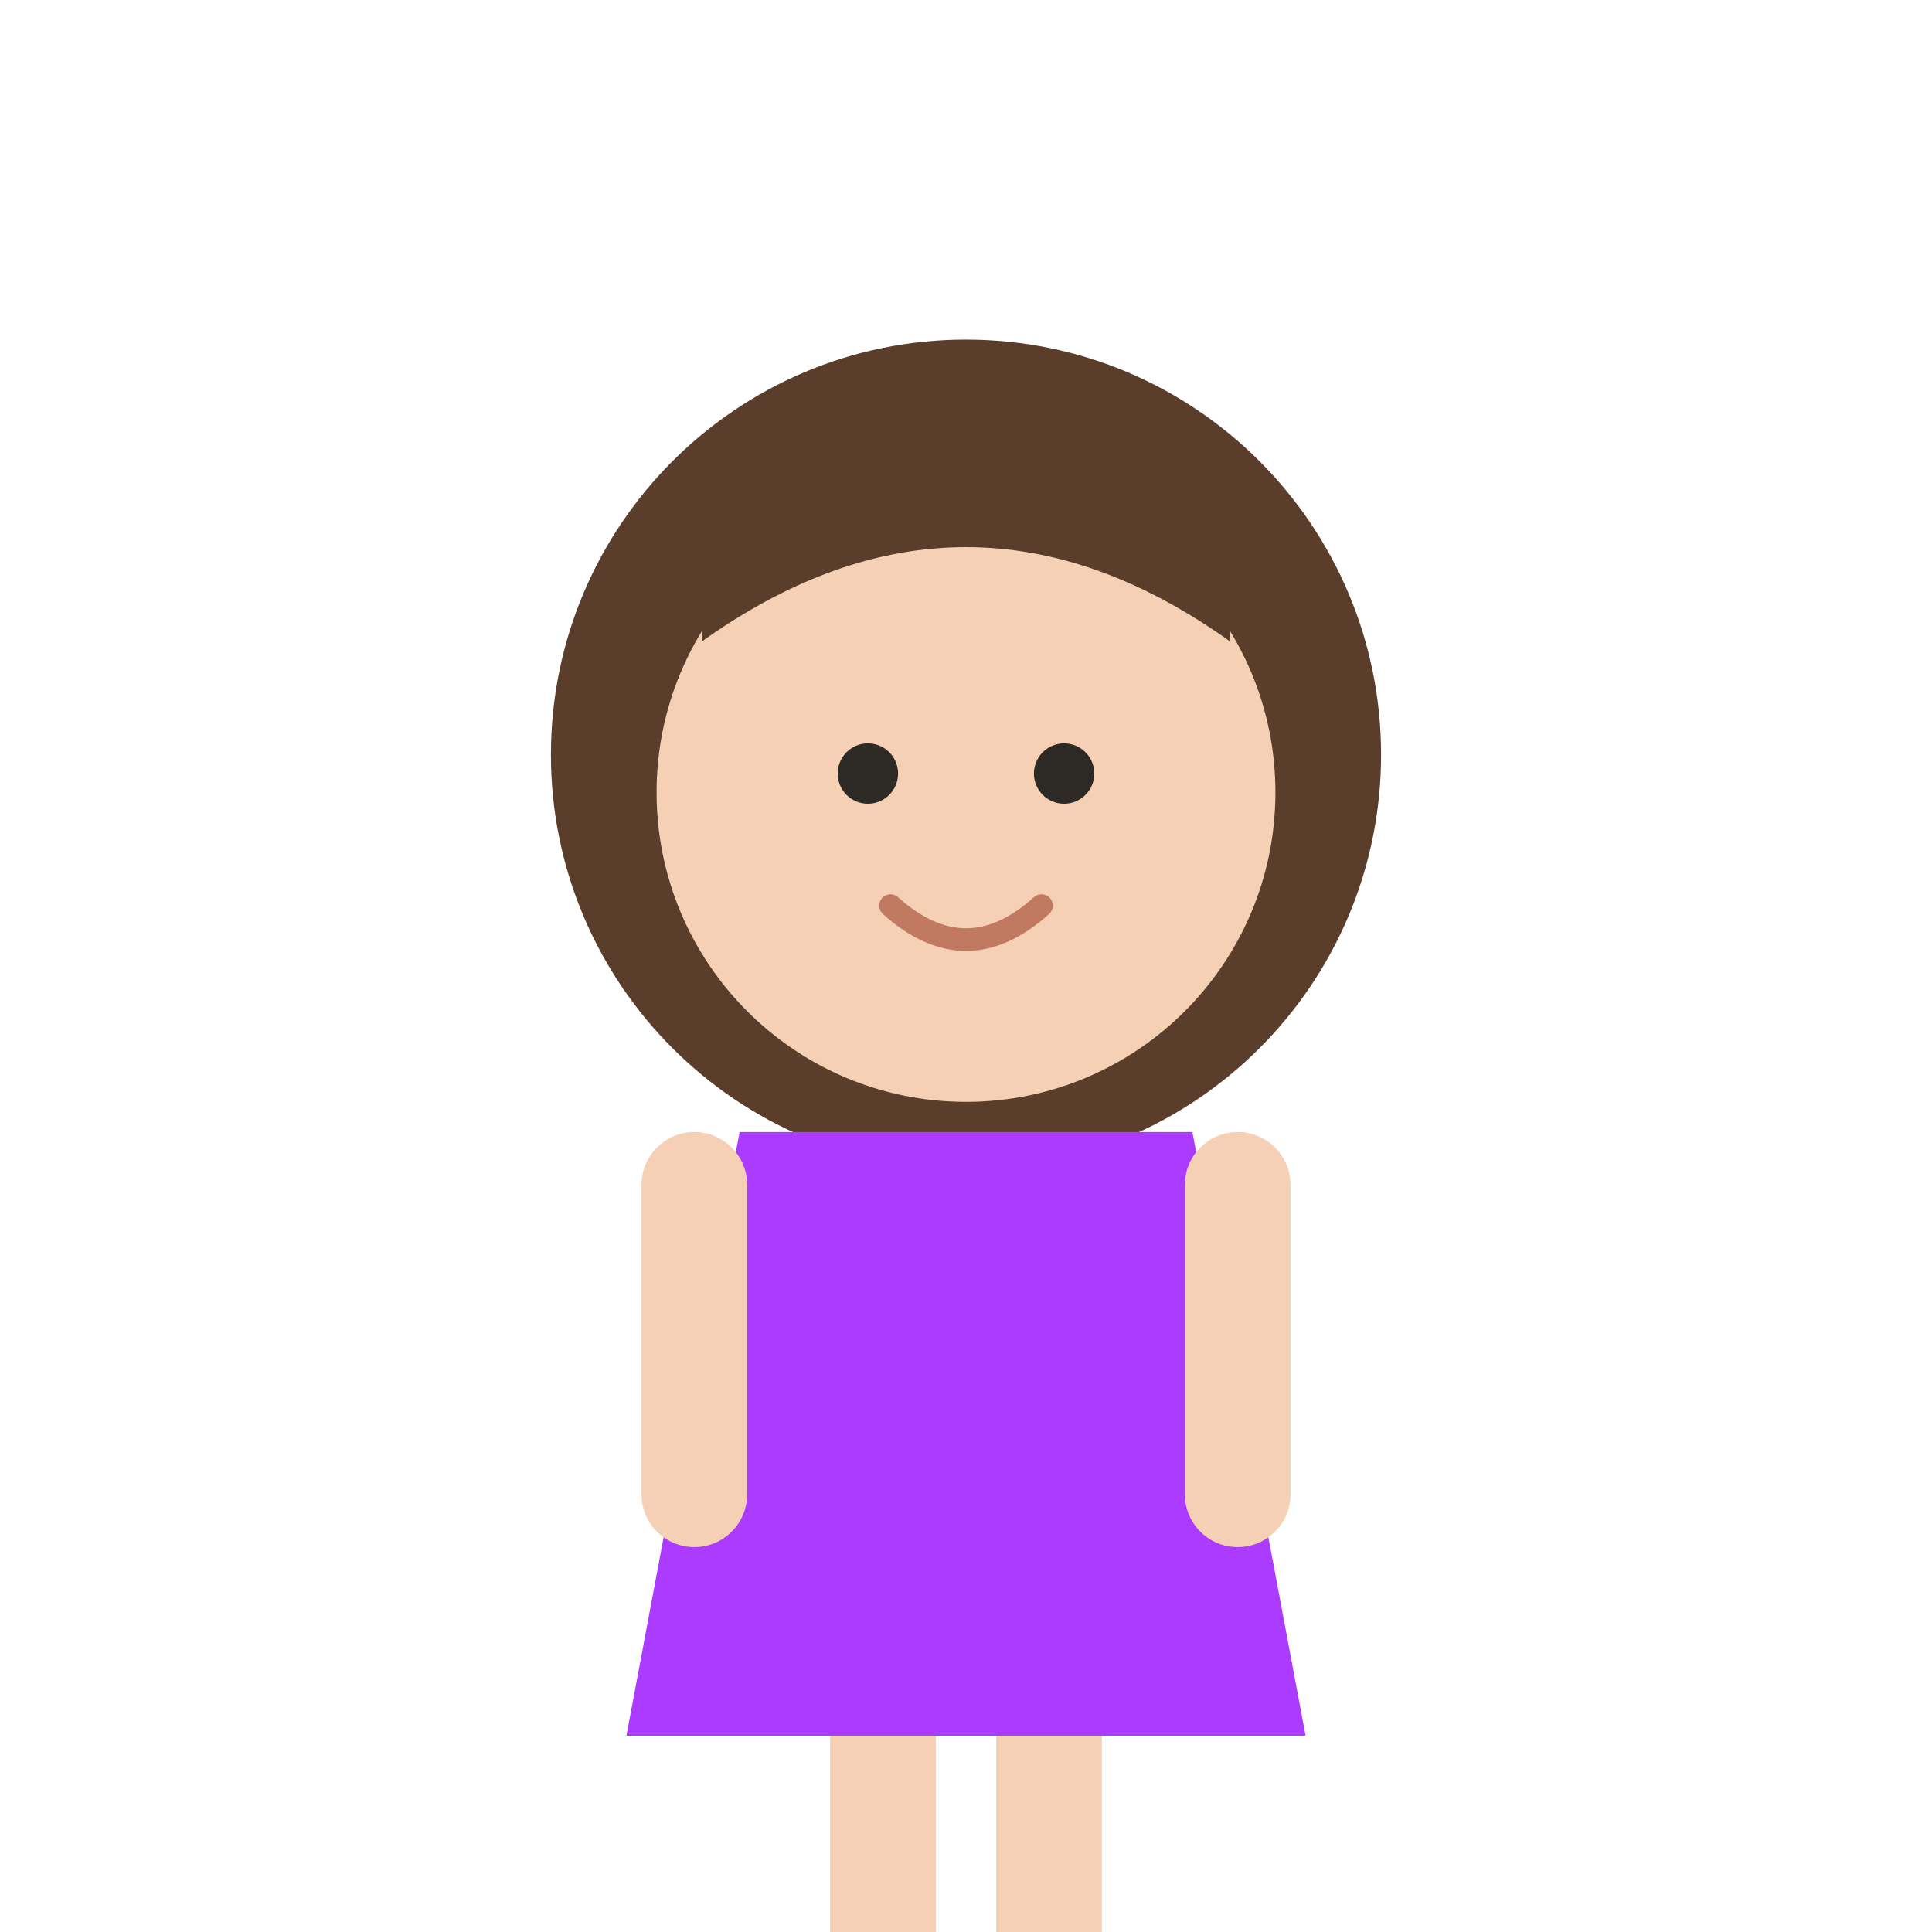
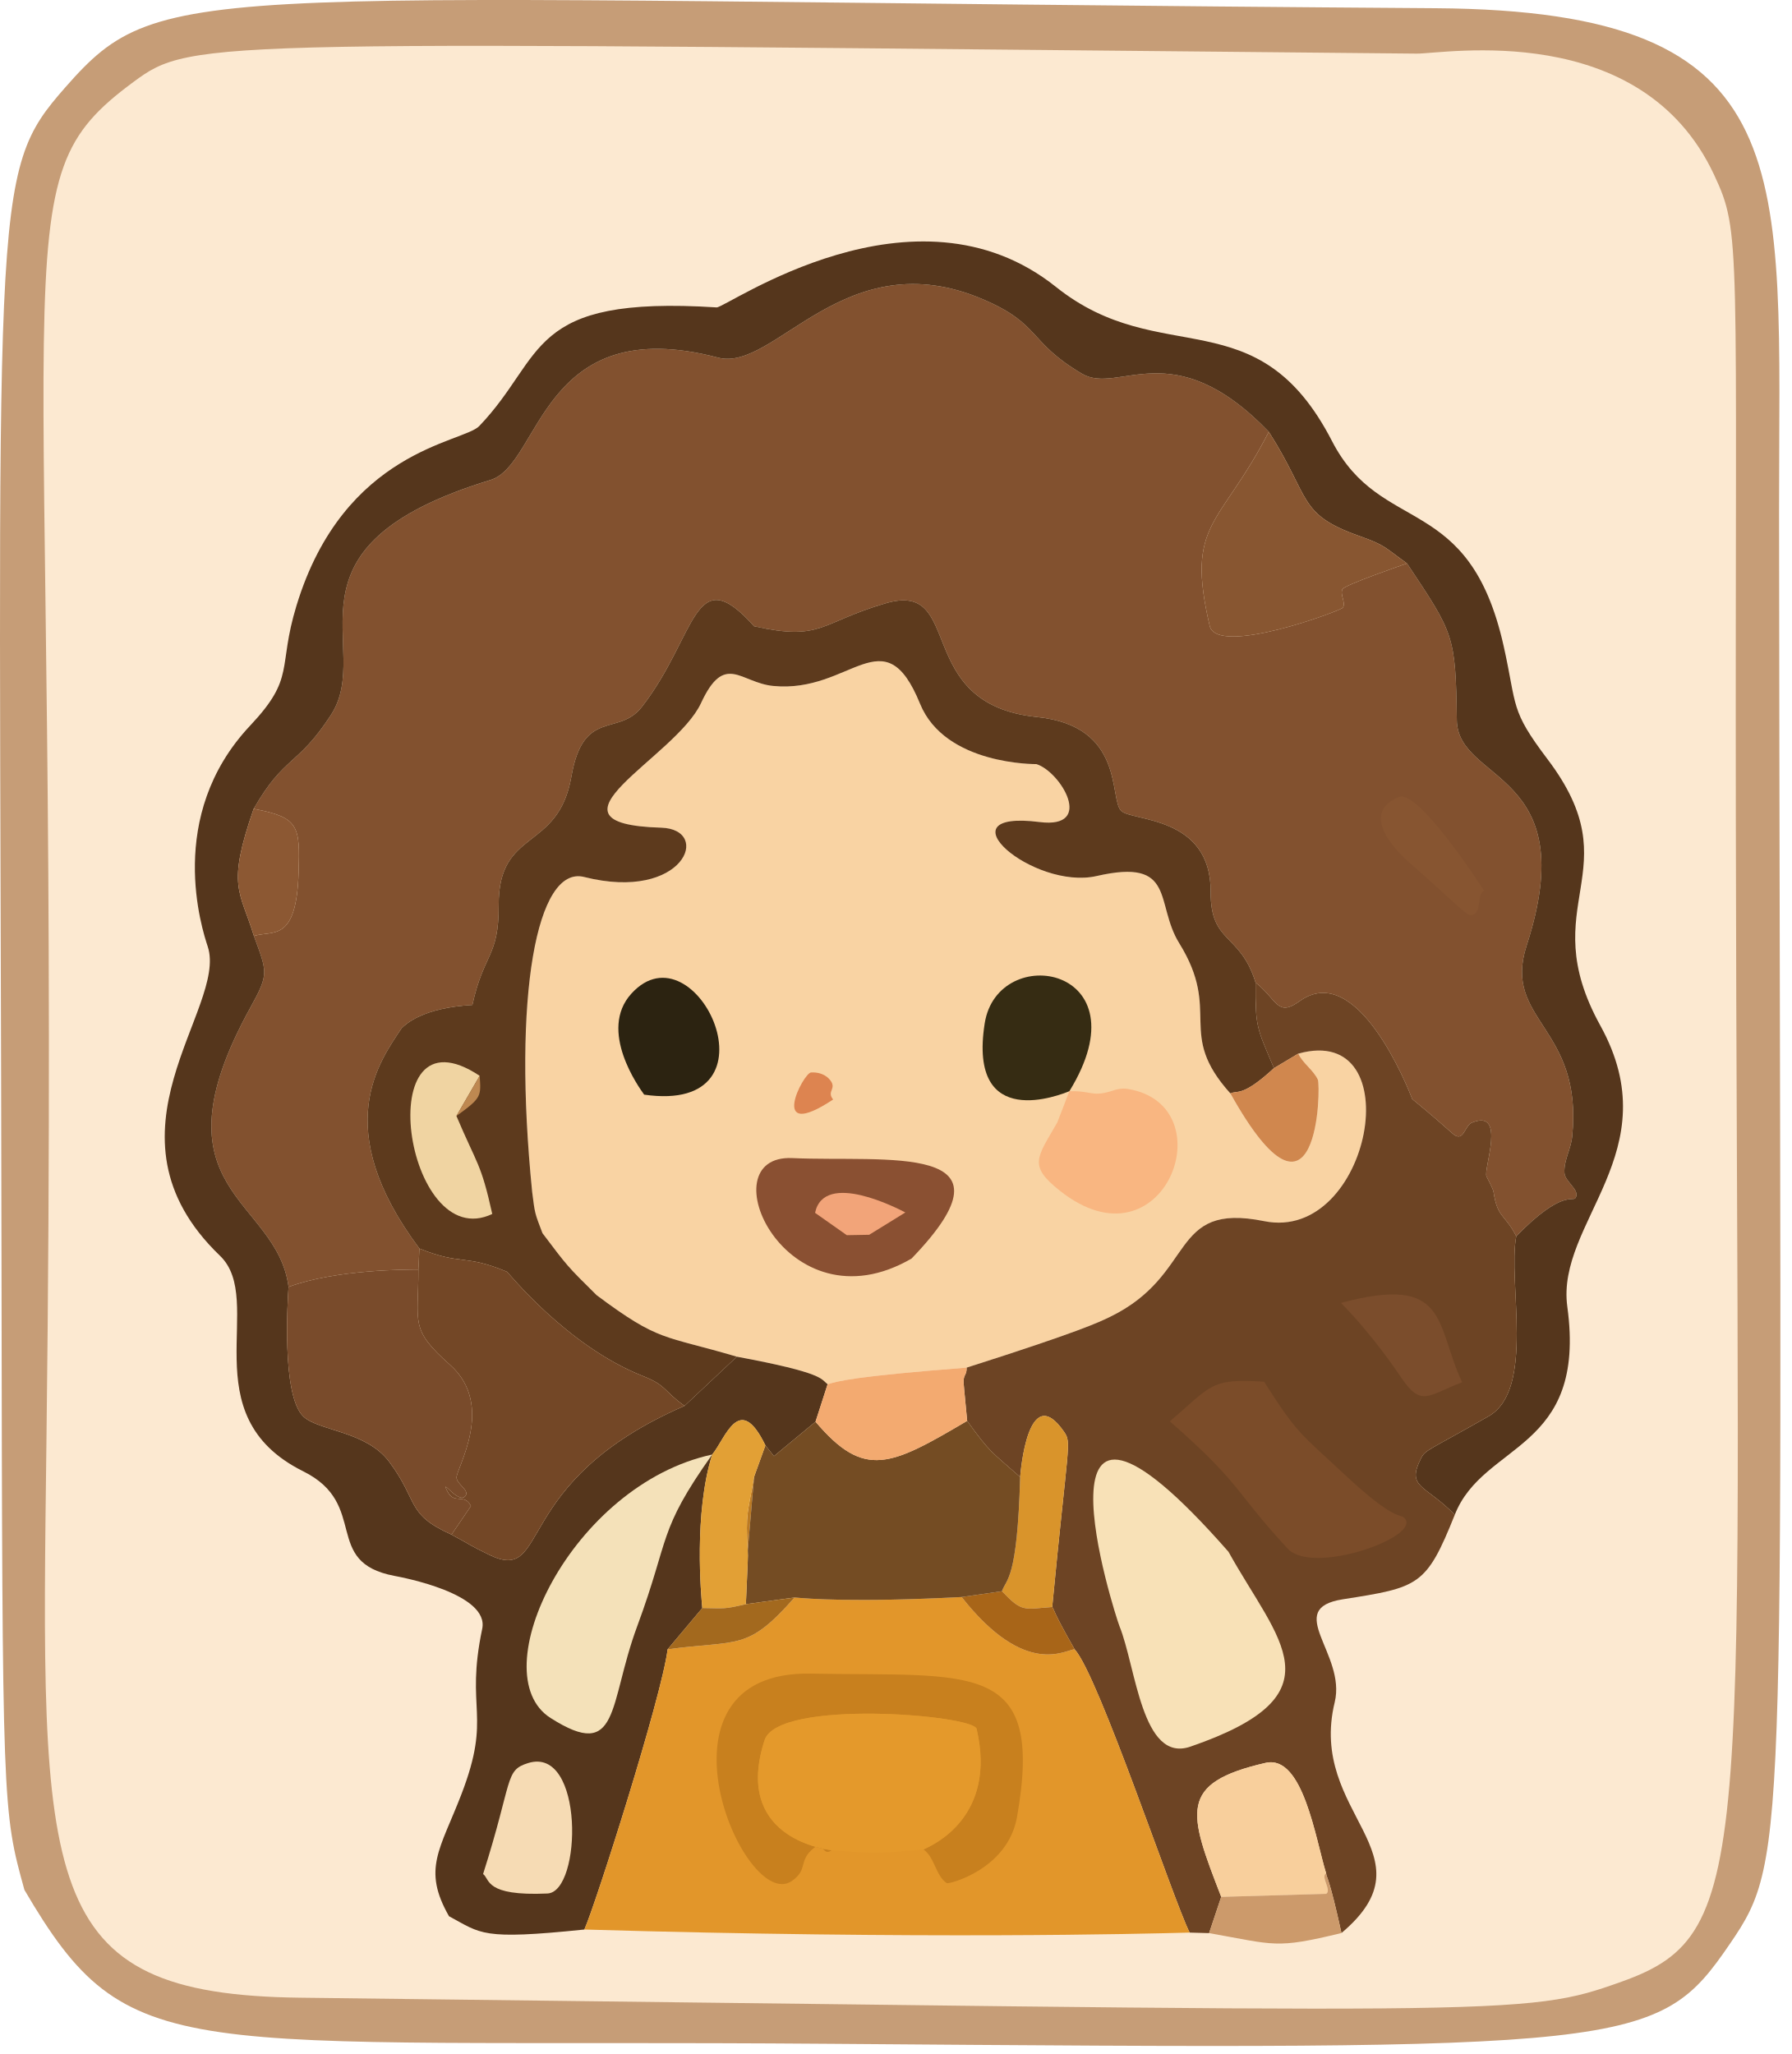
- <svg xmlns="http://www.w3.org/2000/svg" viewBox="0 0 512 512">
-   <circle cx="256" cy="200" r="110" fill="#5a3e2b" />
-   <circle cx="256" cy="210" r="82" fill="#f5d0b5" />
-   <path d="M186 170 Q256 120 326 170 Q326 120 256 110 Q186 120 186 170" fill="#5a3e2b" />
-   <circle cx="230" cy="205" r="8" fill="#2d2a26" />
-   <circle cx="282" cy="205" r="8" fill="#2d2a26" />
-   <path d="M236 240 Q256 258 276 240" fill="none" stroke="#c17a61" stroke-width="6" stroke-linecap="round" />
-   <path d="M196 300 L316 300 L346 460 L166 460 Z" fill="#aa3bff" />
-   <rect x="170" y="300" width="28" height="110" rx="14" fill="#f5d0b5" />
-   <rect x="314" y="300" width="28" height="110" rx="14" fill="#f5d0b5" />
-   <rect x="220" y="460" width="28" height="52" fill="#f5d0b5" />
-   <rect x="264" y="460" width="28" height="52" fill="#f5d0b5" />
+ <svg xmlns="http://www.w3.org/2000/svg" width="116" height="133" viewBox="0 0 116 133" fill="none">
+   <path fill-rule="evenodd" clip-rule="evenodd" d="M1.582 122.376C0.157 117.225 0.151 117.165 0.098 82.153C-0.006 12.166 -0.746 11.311 4.248 5.634C10.593 -1.578 12.218 -0.022 92.947 0.532C116.943 0.696 115.172 10.855 115.192 33.173C115.265 119.541 115.928 120.131 112.018 125.853C107.333 132.71 105.887 132.746 53.762 132.34C11.199 132.01 8.389 133.993 1.582 122.376Z" fill="#C69D77" />
+   <path fill-rule="evenodd" clip-rule="evenodd" d="M91.725 3.472C93.498 3.488 106.246 1.198 110.977 11.303C112.769 15.132 112.343 15.304 112.392 52.764C112.48 120.234 113.859 125.148 105.012 128.311C98.567 130.616 98.438 130.29 19.453 129.355C2.348 129.153 2.647 122.241 3.009 93.172C3.992 14.551 -0.304 11.926 8.63 5.315C12.533 2.428 13.017 2.731 91.725 3.472Z" fill="#FCE9D1" />
+   <path fill-rule="evenodd" clip-rule="evenodd" d="M82.154 27.959C78.987 34.13 76.743 33.779 78.325 40.525C78.795 42.529 86.832 39.545 86.951 39.345C87.152 39.002 86.752 38.514 86.919 38.153C87.044 37.883 90.763 36.6 91.104 36.483C94.136 41.052 94.25 41.097 94.327 46.633C94.383 50.71 102.54 49.865 98.847 61.227C97.261 66.106 102.53 66.439 101.793 73.615C101.712 74.404 101.248 75.151 101.295 75.942C101.329 76.531 102.314 77.041 102.023 77.552C101.843 77.872 101.21 76.945 98.174 80.047C97.422 78.585 96.966 78.89 96.705 77.19C96.692 77.103 96.674 76.994 96.251 76.182C96.019 75.741 97.582 71.743 95.294 72.698C94.905 72.862 94.806 73.647 94.388 73.585C94.087 73.539 94.172 73.408 91.444 71.17C91.161 70.451 87.891 62.149 84.159 64.82C82.687 65.873 82.741 64.782 81.296 63.619C80.294 60.376 78.371 61.138 78.39 57.753C78.417 52.783 73.261 53.201 72.585 52.497C71.804 51.68 72.848 47.011 67.139 46.427C59.015 45.594 62.51 37.549 57.351 39.062C53.045 40.323 53.228 41.529 48.828 40.551C44.895 36.157 45.162 41.136 41.562 45.77C40.044 47.725 37.773 45.83 36.998 50.277C36.141 55.196 32.262 53.575 32.288 58.627C32.306 61.989 31.323 61.699 30.586 65.073C27.38 65.252 26.284 66.308 26.007 66.575C24.621 68.674 21.284 73.001 27.157 80.845L27.09 82.206C26.411 82.204 21.775 82.188 18.683 83.33C17.931 77.516 9.611 77.179 16.225 65.216C17.42 63.054 17.302 62.972 16.439 60.603C17.685 60.229 19.191 61.047 19.333 56.505C19.428 53.489 19.381 52.927 16.423 52.372C18.421 48.891 19.265 49.629 21.433 46.286C24.286 41.886 17.456 35.449 31.763 31.079C35.037 30.077 35.004 20.133 46.495 23.157C50.175 24.125 54.695 15.542 63.66 19.387C67.423 21.001 66.531 22.114 70.059 24.201C72.449 25.614 75.899 21.469 82.154 27.959Z" fill="#82512F" />
+   <path fill-rule="evenodd" clip-rule="evenodd" d="M84.061 68.225C91.392 66.172 88.761 80.472 81.855 79.072C75.633 77.811 77.54 82.535 71.835 85.287C71.129 85.628 69.853 86.243 62.587 88.557C55.27 89.127 54.281 89.425 53.585 89.633C53.151 89.301 53.39 88.903 47.711 87.848C42.901 86.427 42.72 86.916 38.633 83.867C36.698 81.956 36.756 82.008 35.125 79.851C34.632 78.554 34.637 78.624 34.459 77.199C33.177 64.49 34.744 56.008 37.823 56.786C44.291 58.418 46.143 53.691 42.807 53.594C34.374 53.348 43.742 49.084 45.389 45.529C46.926 42.209 47.938 44.208 50.063 44.416C55.111 44.912 57.232 39.831 59.571 45.568C61.201 49.565 67.091 49.472 67.107 49.478C68.676 49.968 70.905 53.684 67.317 53.229C60.787 52.403 66.905 57.662 71.01 56.723C76.194 55.535 74.757 58.496 76.354 61.075C79.144 65.582 76.12 66.868 79.668 70.804C85.388 81.047 85.523 70.326 85.329 69.911C85.032 69.274 84.358 68.862 84.061 68.225Z" fill="#F9D3A3" />
+   <path fill-rule="evenodd" clip-rule="evenodd" d="M82.154 27.959C75.899 21.469 72.45 25.614 70.059 24.201C66.531 22.114 67.424 21.001 63.66 19.387C54.695 15.542 50.175 24.125 46.495 23.157C35.005 20.133 35.038 30.077 31.763 31.078C17.456 35.449 24.287 41.886 21.433 46.286C19.266 49.629 18.421 48.891 16.424 52.372C14.666 57.433 15.532 57.646 16.439 60.603C17.303 62.972 17.42 63.054 16.225 65.216C9.611 77.179 17.931 77.516 18.683 83.33C18.638 84.005 18.201 90.363 19.647 91.726C20.64 92.659 23.712 92.658 25.2 94.652C27.137 97.248 26.256 98.029 29.234 99.369C30.489 100.041 30.339 100.029 31.669 100.673C35.711 102.631 32.945 95.969 44.321 91.033C45.452 89.971 46.581 88.909 47.711 87.848C53.391 88.903 53.152 89.301 53.586 89.633C53.326 90.441 53.065 91.25 52.804 92.058C51.908 92.801 51.011 93.543 50.114 94.287L49.559 93.591C47.867 90.092 46.983 93.131 46.114 94.183C44.908 98.002 45.399 103.329 45.473 104.123L43.228 106.795C42.843 109.892 38.536 123.396 37.835 124.94C31.132 125.633 31.175 125.204 29.073 124.08C27.321 121.013 28.5 119.765 29.883 116.163C31.866 111.001 30.107 110.782 31.222 105.471C31.698 103.201 26.065 102.14 25.543 102.042C20.824 101.154 23.948 97.416 19.638 95.272C12.295 91.623 17.269 84.219 14.243 81.312C6.006 73.396 14.761 65.288 13.453 61.299C13.089 60.191 10.68 52.843 16.198 46.984C19.164 43.835 17.951 43.3 19.199 39.209C22.276 29.117 29.99 28.677 31.031 27.588C35.383 23.041 34.018 19.118 46.402 19.905C47.014 19.944 59.184 11.234 68.376 18.581C75.166 24.009 81.407 19.169 86.248 28.566C89.425 34.73 95.126 31.816 97.363 41.85C98.243 45.797 97.756 45.929 100.202 49.162C105.718 56.455 99.239 58.478 103.621 66.411C108.128 74.575 100.731 79.131 101.481 84.612C102.765 93.99 96.046 93.365 94.196 98.082C92.27 96.114 91.037 96.348 92.005 94.437C92.296 93.865 92.404 93.976 96.376 91.71C99.425 89.97 97.608 83.001 98.175 80.047C101.211 76.945 101.844 77.872 102.024 77.552C102.314 77.04 101.329 76.531 101.295 75.942C101.249 75.151 101.713 74.404 101.794 73.615C102.531 66.439 97.261 66.106 98.847 61.227C102.541 49.865 94.383 50.71 94.327 46.633C94.25 41.097 94.136 41.052 91.104 36.483C89.604 35.411 89.742 35.322 87.978 34.694C84.006 33.282 84.894 32.254 82.154 27.959Z" fill="#55361C" />
+   <path fill-rule="evenodd" clip-rule="evenodd" d="M81.296 63.619C82.741 64.782 82.687 65.873 84.159 64.82C87.892 62.149 91.161 70.451 91.444 71.17C94.173 73.408 94.087 73.54 94.388 73.585C94.806 73.647 94.905 72.862 95.294 72.698C97.582 71.743 96.019 75.741 96.251 76.182C96.674 76.994 96.692 77.103 96.705 77.19C96.966 78.89 97.423 78.585 98.175 80.047C97.608 83.001 99.425 89.97 96.376 91.71C92.404 93.976 92.295 93.865 92.005 94.437C91.036 96.348 92.27 96.114 94.196 98.082C92.344 102.702 91.894 102.781 86.946 103.557C83.056 104.167 87.181 107.096 86.421 110.22C84.651 117.491 92.922 120.053 86.858 125.167C86.051 121.485 85.897 121.618 85.865 121.299C85.177 119.078 84.37 113.592 81.946 114.149C76.254 115.455 76.942 117.336 79.072 122.825C78.811 123.608 78.549 124.39 78.287 125.173L77.027 125.138C75.93 122.928 71.127 108.478 69.581 106.796C68.134 104.267 68.281 104.251 68.129 104.055C69.148 93.411 69.402 93.441 68.897 92.711C66.567 89.342 66.08 95.317 66.054 95.641C64.176 93.976 64.143 94.119 62.622 92.004C62.409 89.704 62.399 89.72 62.392 89.521C62.374 88.981 62.603 89.067 62.587 88.557C69.853 86.243 71.129 85.628 71.836 85.287C77.54 82.535 75.633 77.811 81.856 79.072C88.761 80.472 91.393 66.172 84.061 68.225L82.486 69.166C81.364 66.498 81.285 66.558 81.296 63.619Z" fill="#6D4424" />
+   <path fill-rule="evenodd" clip-rule="evenodd" d="M51.449 103.441C52.311 103.515 55.244 103.773 62.265 103.411C66.415 108.688 69.004 106.801 69.582 106.796C71.127 108.477 75.93 122.928 77.027 125.138C73.892 125.219 59.855 125.584 37.835 124.94C38.537 123.396 42.844 109.892 43.228 106.795C47.876 106.172 48.369 106.933 51.449 103.441Z" fill="#E2962A" />
+   <path fill-rule="evenodd" clip-rule="evenodd" d="M48.827 40.551C53.227 41.529 53.045 40.323 57.351 39.062C62.51 37.549 59.015 45.594 67.139 46.427C72.848 47.011 71.803 51.68 72.585 52.497C73.261 53.201 78.416 52.784 78.389 57.753C78.371 61.138 80.294 60.376 81.295 63.619C81.284 66.558 81.364 66.498 82.486 69.166C80.4 71.083 80.131 70.569 79.668 70.804C76.12 66.868 79.144 65.582 76.354 61.075C74.757 58.496 76.194 55.535 71.01 56.723C66.905 57.662 60.787 52.403 67.317 53.229C70.905 53.684 68.676 49.968 67.107 49.478C67.091 49.472 61.201 49.565 59.571 45.568C57.232 39.831 55.111 44.912 50.063 44.416C47.938 44.208 46.926 42.209 45.389 45.529C43.742 49.084 34.374 53.348 42.807 53.594C46.143 53.691 44.291 58.418 37.823 56.786C34.744 56.008 33.177 64.49 34.459 77.199C34.637 78.624 34.632 78.554 35.125 79.851C36.756 82.008 36.698 81.956 38.633 83.867C42.72 86.916 42.901 86.427 47.711 87.848C46.58 88.91 45.451 89.971 44.321 91.033C42.919 90.029 43.187 89.718 41.614 89.096C36.683 87.142 32.904 82.38 32.825 82.348C30.032 81.181 29.916 81.959 27.157 80.846C21.284 73.001 24.62 68.674 26.007 66.575C26.284 66.308 27.38 65.253 30.586 65.073C31.323 61.699 32.306 61.989 32.288 58.627C32.262 53.575 36.14 55.196 36.998 50.277C37.773 45.83 40.043 47.725 41.562 45.77C45.162 41.136 44.895 36.157 48.827 40.551Z" fill="#5D3A1D" />
+   <path fill-rule="evenodd" clip-rule="evenodd" d="M27.157 80.846C29.916 81.959 30.033 81.181 32.826 82.348C32.904 82.38 36.684 87.142 41.615 89.096C43.188 89.718 42.919 90.029 44.322 91.033C32.945 95.969 35.711 102.631 31.669 100.673C30.339 100.029 30.49 100.041 29.234 99.369L30.494 97.517C30.047 96.648 29.428 97.456 28.975 96.574C28.452 95.559 29.724 97.488 30.149 96.845C30.388 96.484 29.599 96.119 29.561 95.688C29.511 95.127 32.122 91.022 29.134 88.371C26.512 86.046 27.095 85.699 27.09 82.206L27.157 80.846Z" fill="#734726" />
+   <path fill-rule="evenodd" clip-rule="evenodd" d="M79.54 100.477C82.754 106.273 86.898 109.718 77.075 113.098C73.928 114.18 73.561 107.948 72.482 105.292C72.225 104.659 65.873 84.905 79.54 100.477Z" fill="#F8E1B7" />
+   <path fill-rule="evenodd" clip-rule="evenodd" d="M27.09 82.206C27.095 85.698 26.512 86.046 29.134 88.371C32.122 91.022 29.511 95.127 29.561 95.688C29.599 96.119 30.388 96.484 30.149 96.845C29.724 97.488 28.451 95.559 28.974 96.574C29.427 97.456 30.047 96.648 30.494 97.517L29.234 99.369C26.256 98.029 27.136 97.248 25.2 94.652C23.712 92.658 20.64 92.659 19.647 91.726C18.2 90.363 18.637 84.005 18.683 83.33C21.775 82.188 26.411 82.204 27.09 82.206Z" fill="#794B2B" />
+   <path fill-rule="evenodd" clip-rule="evenodd" d="M53.838 119.806C53.288 120.233 53.283 119.206 52.74 119.628C51.633 120.487 52.372 121.025 51.277 121.794C48.18 123.969 41.453 108.158 52.497 108.37C62.929 108.569 67.663 107.41 65.849 117.657C65.247 121.057 61.425 122.02 61.302 121.937C60.569 121.44 60.523 120.251 59.791 119.755C60.415 119.478 64.563 117.635 63.234 111.947C63.022 111.041 50.378 109.995 49.506 112.676C47.492 118.871 53.178 119.71 53.838 119.806Z" fill="#C8801E" />
+   <path fill-rule="evenodd" clip-rule="evenodd" d="M46.114 94.183C42.563 99.195 43.406 99.5 41.251 105.322C39.381 110.377 40.155 114.117 35.645 111.241C31.149 108.376 37.003 96.153 46.114 94.183Z" fill="#F4E1B9" />
+   <path fill-rule="evenodd" clip-rule="evenodd" d="M81.847 89.469C84.036 92.895 84.128 92.739 87.076 95.492C90.298 98.501 90.641 98.016 90.916 98.275C92.187 99.471 85.01 102.046 83.374 100.277C79.887 96.511 80.442 96.136 75.743 92.035C78.435 89.743 78.342 89.231 81.847 89.469Z" fill="#7B4C29" />
+   <path fill-rule="evenodd" clip-rule="evenodd" d="M59.023 81.492C50.872 86.231 45.732 74.735 51.3 74.988C57.378 75.266 66.362 73.883 59.023 81.492Z" fill="#8A5032" />
+   <path fill-rule="evenodd" clip-rule="evenodd" d="M69.241 70.656C70.752 70.624 70.71 71.073 72.131 70.594C72.2 70.571 72.593 70.438 73.039 70.512C79.432 71.585 75.373 82.464 68.62 77.098C66.559 75.461 67.141 74.981 68.457 72.683L69.241 70.656Z" fill="#F9B681" />
+   <path fill-rule="evenodd" clip-rule="evenodd" d="M51.353 95.696C60.124 98.427 61.099 95.743 62.351 95.439C63.685 95.116 65.254 100.62 59.916 100.875C53.294 101.191 49.873 102.216 51.353 95.696Z" fill="#F7EAC4" />
+   <path fill-rule="evenodd" clip-rule="evenodd" d="M69.241 70.656C68.721 70.867 62.652 73.339 63.757 66.269C64.595 60.919 74.217 62.558 69.241 70.656Z" fill="#362C13" />
+   <path fill-rule="evenodd" clip-rule="evenodd" d="M41.709 70.88C41.399 70.452 38.699 66.731 40.885 64.334C45.069 59.747 50.846 72.2 41.709 70.88Z" fill="#2C2311" />
+   <path fill-rule="evenodd" clip-rule="evenodd" d="M31.279 121.348C33.234 115.208 32.661 114.636 34.199 114.16C37.835 113.035 37.687 122.509 35.444 122.608C31.35 122.791 31.734 121.665 31.279 121.348Z" fill="#F6DBB4" />
+   <path fill-rule="evenodd" clip-rule="evenodd" d="M66.054 95.641C66.08 95.317 66.567 89.342 68.897 92.711C69.402 93.441 69.148 93.411 68.129 104.055C66.289 104.191 66.196 104.423 64.875 103.034C65.159 102.209 65.868 102.341 66.054 95.641Z" fill="#D9942B" />
+   <path fill-rule="evenodd" clip-rule="evenodd" d="M86.826 84.367C93.842 82.481 92.908 85.738 94.67 89.505C92.47 90.33 92.041 91.159 90.718 89.19C90.441 88.778 88.859 86.425 86.826 84.367Z" fill="#7B4D2C" />
+   <path fill-rule="evenodd" clip-rule="evenodd" d="M82.486 69.166L84.061 68.225C84.358 68.861 85.032 69.274 85.329 69.911C85.523 70.326 85.388 81.047 79.668 70.804C80.131 70.569 80.4 71.083 82.486 69.166Z" fill="#D0874E" />
+   <path fill-rule="evenodd" clip-rule="evenodd" d="M62.265 103.411L64.876 103.034C66.197 104.423 66.29 104.191 68.129 104.056C68.281 104.251 68.134 104.267 69.582 106.796C69.004 106.801 66.415 108.688 62.265 103.411Z" fill="#A86518" />
+   <path fill-rule="evenodd" clip-rule="evenodd" d="M58.62 78.509C57.839 78.99 57.059 79.473 56.279 79.954L54.829 79.98C54.665 79.863 52.774 78.533 52.774 78.533C53.356 75.755 58.204 78.292 58.62 78.509Z" fill="#F2A479" />
+   <path fill-rule="evenodd" clip-rule="evenodd" d="M53.944 71.195C49.674 74.021 52.008 69.471 52.514 69.444C53.314 69.403 53.672 69.842 53.739 69.923C54.217 70.508 53.496 70.647 53.944 71.195Z" fill="#DD8450" />
+   <path fill-rule="evenodd" clip-rule="evenodd" d="M48.825 95.63C48.689 97.223 48.553 98.817 48.417 100.41C48.267 97.91 48.417 98.03 48.825 95.63Z" fill="#BB7A23" />
+   <path fill-rule="evenodd" clip-rule="evenodd" d="M52.804 92.058C55.973 95.799 57.655 94.932 62.622 92.004C64.143 94.119 64.176 93.976 66.054 95.641C65.868 102.341 65.159 102.209 64.875 103.034L62.264 103.411C55.243 103.773 52.31 103.515 51.448 103.441L48.295 103.872C48.423 100.855 48.439 100.903 48.417 100.41C48.553 98.817 48.689 97.223 48.825 95.63C49.07 94.95 49.314 94.271 49.559 93.591L50.114 94.287C51.011 93.543 51.907 92.801 52.804 92.058Z" fill="#744C23" />
+   <path fill-rule="evenodd" clip-rule="evenodd" d="M53.837 119.806C53.177 119.71 47.491 118.871 49.506 112.675C50.378 109.995 63.022 111.041 63.234 111.947C64.562 117.635 60.415 119.478 59.79 119.755C56.762 120.029 56.849 120.023 53.837 119.806Z" fill="#E4992B" />
+   <path fill-rule="evenodd" clip-rule="evenodd" d="M82.154 27.959C84.893 32.254 84.005 33.282 87.977 34.694C89.742 35.322 89.603 35.411 91.103 36.483C90.763 36.6 87.044 37.883 86.919 38.153C86.752 38.514 87.151 39.002 86.951 39.345C86.832 39.545 78.795 42.529 78.325 40.525C76.742 33.779 78.987 34.13 82.154 27.959Z" fill="#885631" />
+   <path fill-rule="evenodd" clip-rule="evenodd" d="M85.865 121.299C85.485 121.528 86.244 122.401 85.865 122.629C85.865 122.629 79.615 122.809 79.072 122.825C76.942 117.336 76.254 115.455 81.946 114.149C84.369 113.591 85.176 119.078 85.865 121.299Z" fill="#F8CF9C" />
+   <path fill-rule="evenodd" clip-rule="evenodd" d="M62.587 88.557C62.603 89.067 62.374 88.981 62.391 89.52C62.398 89.72 62.408 89.704 62.621 92.004C57.654 94.932 55.973 95.799 52.804 92.058C53.065 91.25 53.325 90.441 53.585 89.633C54.281 89.425 55.27 89.127 62.587 88.557Z" fill="#F3AA70" />
+   <path fill-rule="evenodd" clip-rule="evenodd" d="M49.559 93.591C49.314 94.271 49.07 94.951 48.825 95.63C48.417 98.03 48.267 97.91 48.417 100.41C48.44 100.903 48.424 100.856 48.295 103.872C46.859 104.211 46.938 104.142 45.472 104.123C45.399 103.329 44.908 98.002 46.114 94.183C46.982 93.131 47.866 90.093 49.559 93.591Z" fill="#E2A035" />
+   <path fill-rule="evenodd" clip-rule="evenodd" d="M31.058 69.66C30.555 70.527 30.055 71.393 29.552 72.26C30.913 75.472 31.136 75.278 31.873 78.606C26.211 81.312 23.858 64.872 31.058 69.66Z" fill="#F0D4A2" />
+   <path fill-rule="evenodd" clip-rule="evenodd" d="M16.424 52.372C19.381 52.927 19.429 53.489 19.333 56.505C19.191 61.047 17.685 60.229 16.439 60.603C15.532 57.647 14.666 57.433 16.424 52.372Z" fill="#8C5833" />
+   <path fill-rule="evenodd" clip-rule="evenodd" d="M96.09 57.665C95.611 57.939 95.932 58.919 95.453 59.194C95.02 59.442 95.025 59.17 91.182 55.788C90.927 55.563 87.744 52.761 90.577 51.604C91.81 51.1 95.731 57.116 96.09 57.665Z" fill="#875531" />
+   <path fill-rule="evenodd" clip-rule="evenodd" d="M85.865 121.299C85.897 121.618 86.051 121.485 86.858 125.167C82.562 126.211 82.575 125.928 78.287 125.173C78.549 124.39 78.811 123.608 79.072 122.825C79.616 122.809 85.865 122.629 85.865 122.629C86.245 122.401 85.485 121.528 85.865 121.299Z" fill="#CC9A6B" />
+   <path fill-rule="evenodd" clip-rule="evenodd" d="M51.448 103.441C48.368 106.933 47.875 106.172 43.227 106.795L45.472 104.123C46.938 104.142 46.858 104.211 48.295 103.872L51.448 103.441Z" fill="#A3691E" />
+   <path fill-rule="evenodd" clip-rule="evenodd" d="M31.058 69.66C31.146 70.978 31.2 71.079 29.553 72.26C30.055 71.393 30.556 70.527 31.058 69.66Z" fill="#BE8851" />
</svg>
